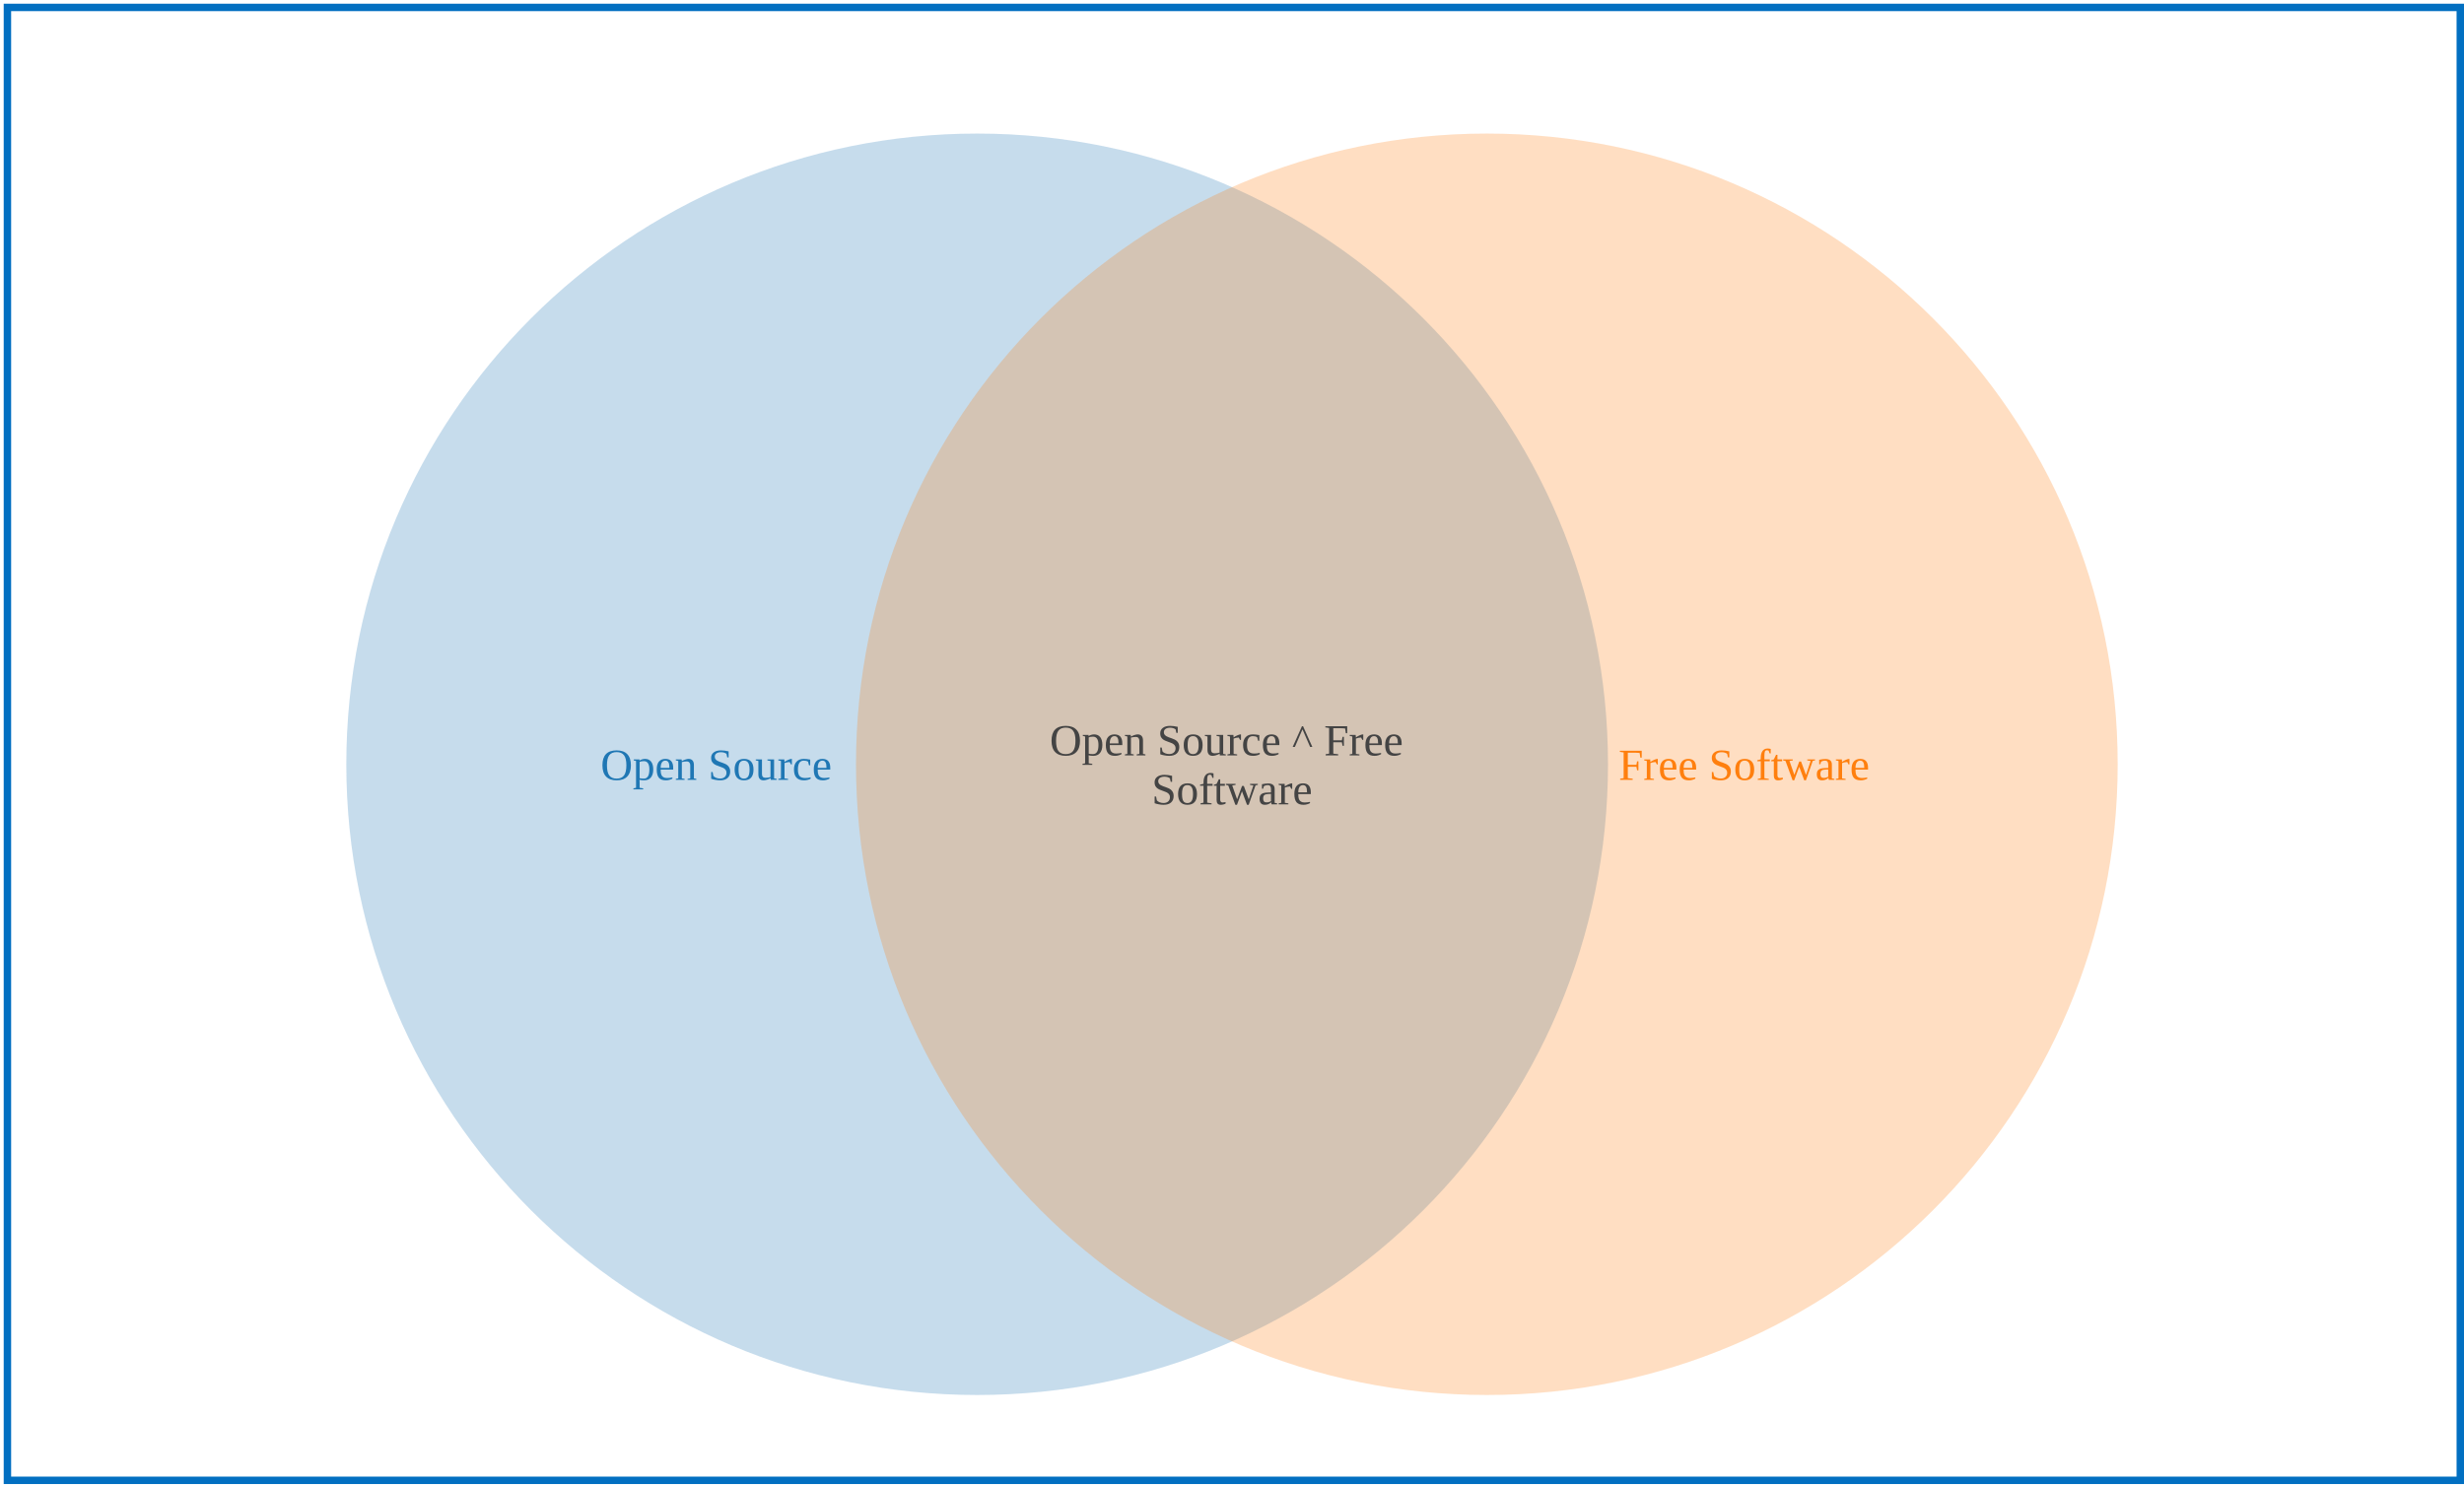
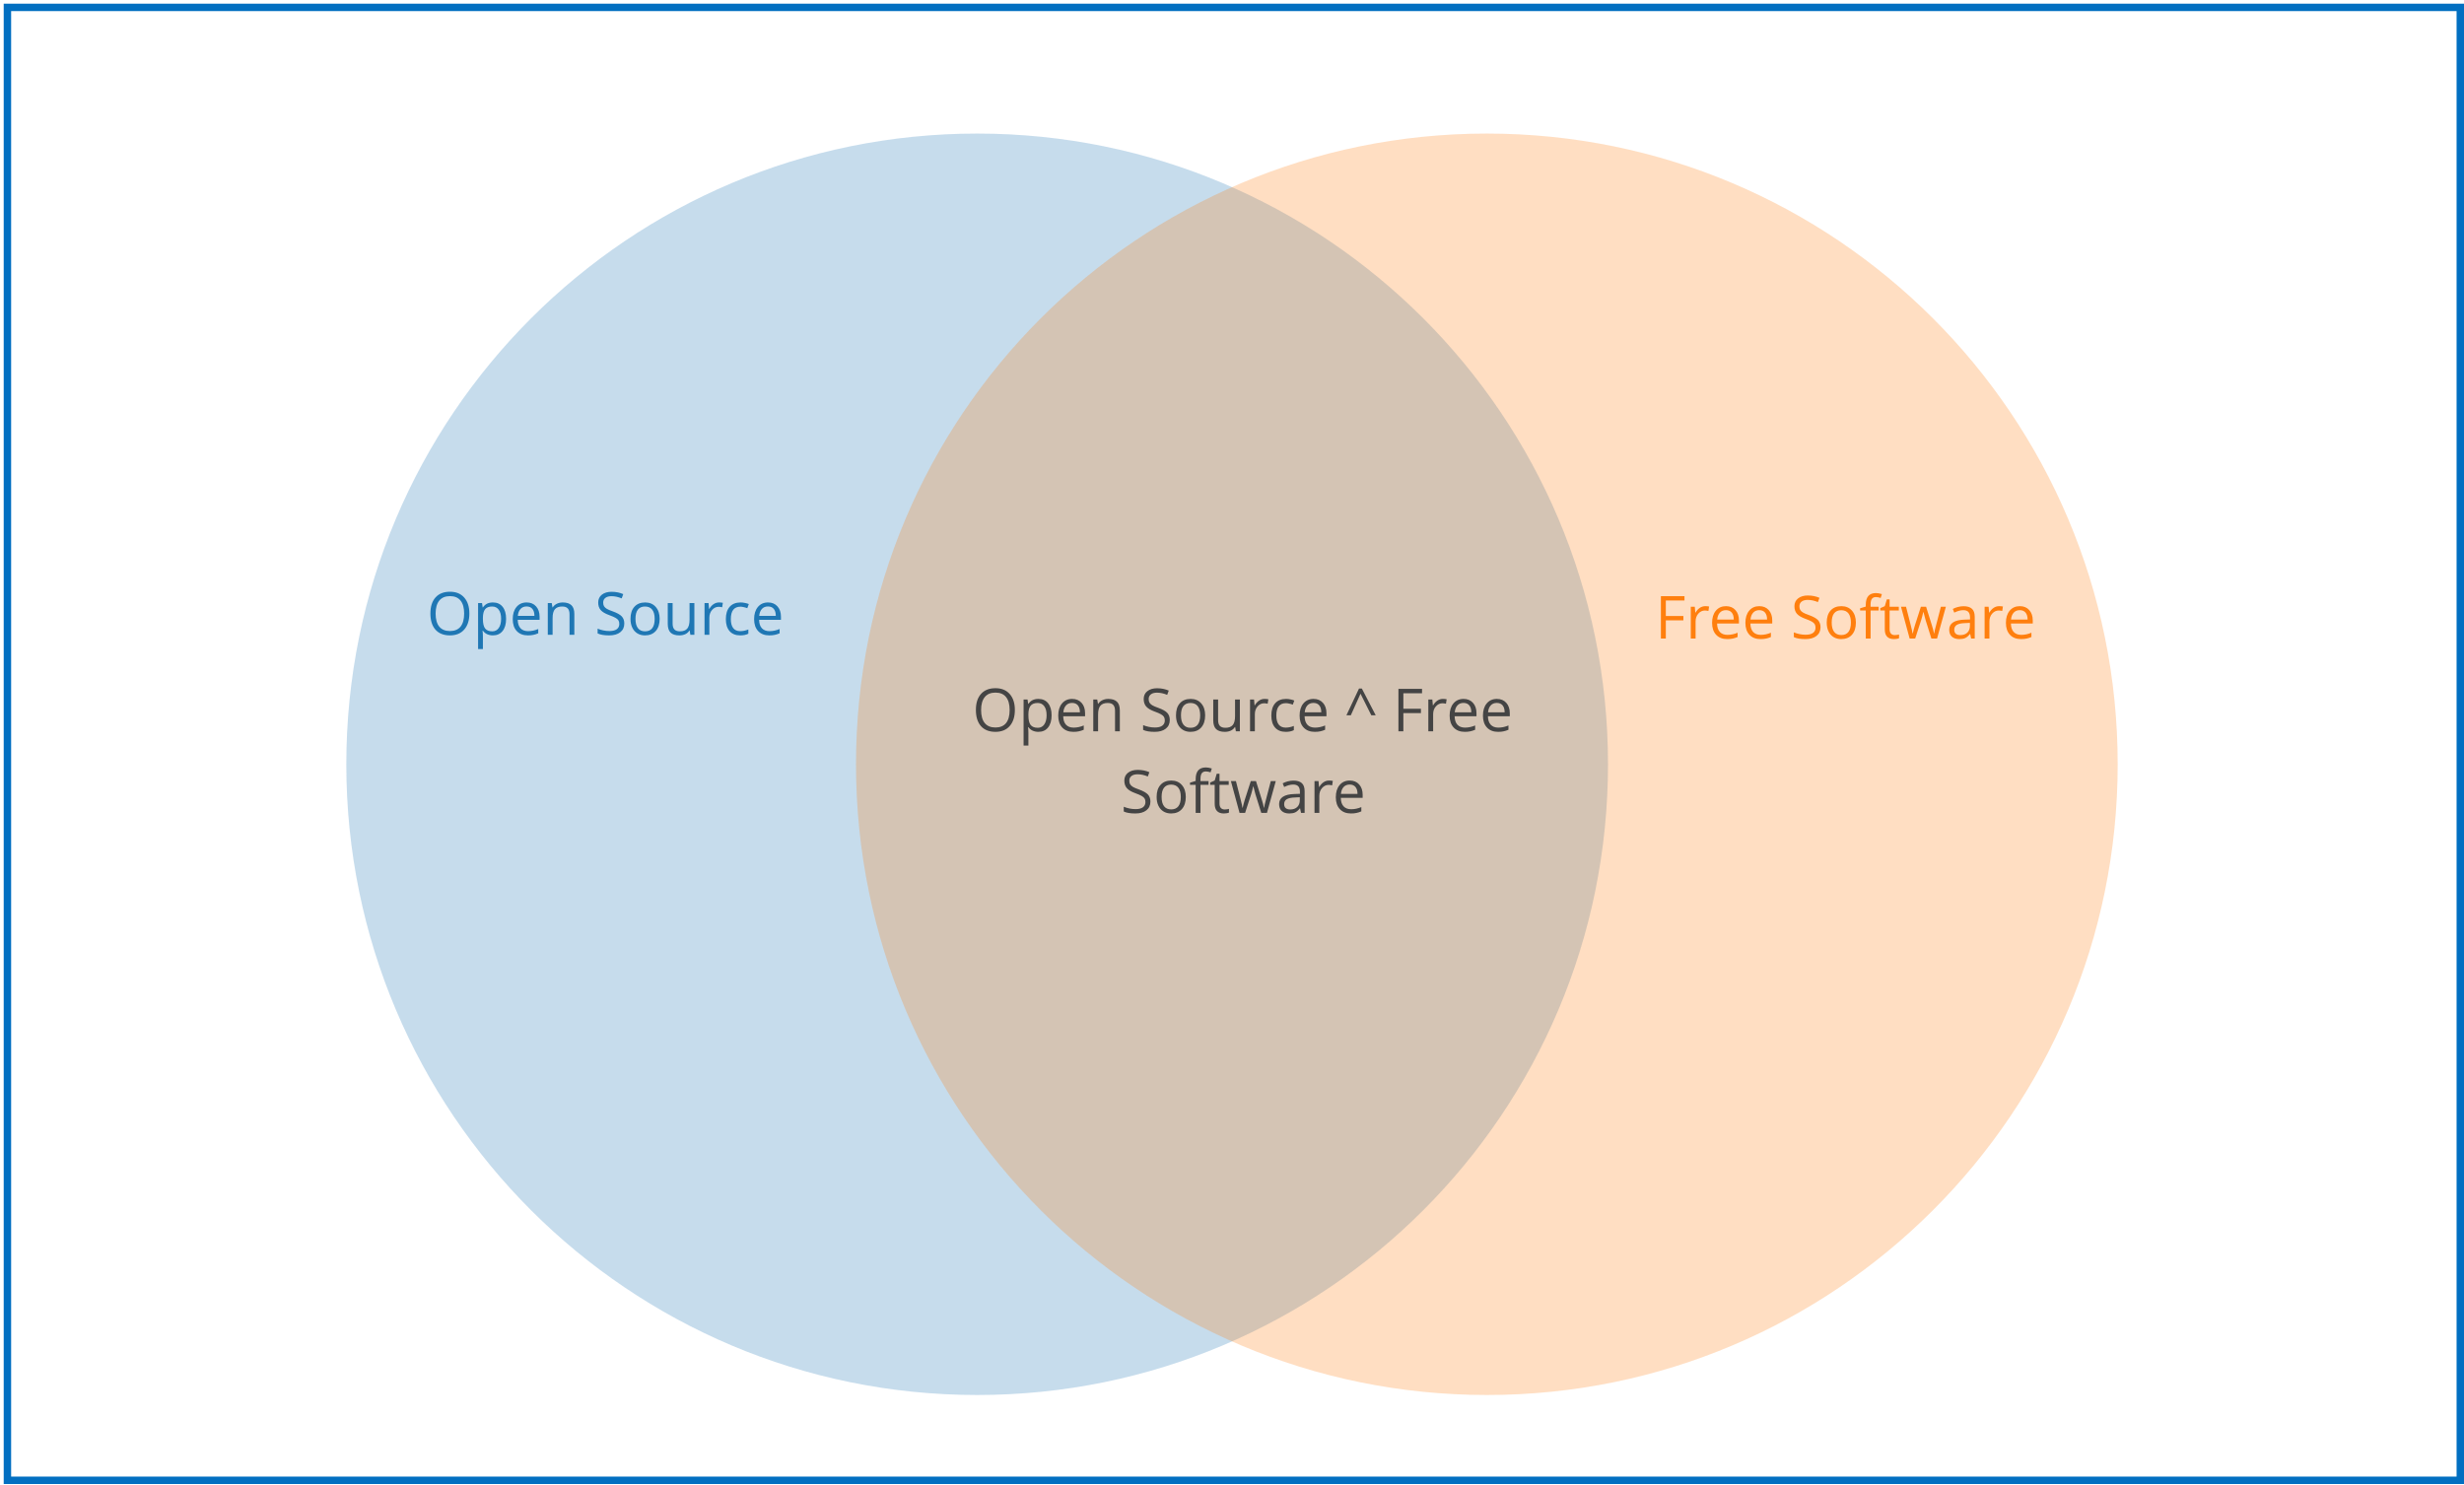
- <svg width="664" height="400">
-   <defs />
-   <rect x="2" y="2" width="661" height="397" fill="none" style="stroke: rgb(2, 111, 193); fill-opacity: 1; stroke-opacity: 1; stroke-width: 2;" />
-   <text style="font-size:10px;font-family:'Arial', sans-serif" fill="#000000" class="vennchart-title" x="332" y="5" />
-   <text style="font-size:10px;font-family:'Arial', sans-serif" fill="#000000" class="vennchart-subtitle" x="332" y="10" />
-   <g class="venn-area venn-circle venn-sets-0">
-     <path d="M 263.325 206 m -170 0 a 170 170 0 1 0 340 0 a 170 170 0 1 0 -340 0" style="fill-opacity: 0.25; fill: rgb(31, 119, 180); stroke-opacity: 0; stroke: red; stroke-width: 0;" />
-     <text text-anchor="middle" dy=".35em" x="193" y="206" style="fill: rgb(31, 119, 180);">
-       <tspan x="193" y="206" dy="0.35em">Open Source</tspan>
-     </text>
-   </g>
-   <g class="venn-area venn-circle venn-sets-1">
-     <path d="M 400.675 206 m -170 0 a 170 170 0 1 0 340 0 a 170 170 0 1 0 -340 0" style="fill-opacity: 0.25; fill: rgb(255, 127, 14); stroke-opacity: 0; stroke: red; stroke-width: 0;" />
-     <text text-anchor="middle" dy=".35em" x="470" y="206" style="fill: rgb(255, 127, 14);">
-       <tspan x="470" y="206" dy="0.35em">Free Software</tspan>
-     </text>
-   </g>
-   <g class="venn-area venn-intersection venn-sets-0_1">
-     <path d="M 332 361.511 A 170 170 0 0 1 332 50.489 A 170 170 0 0 1 332 361.511" style="fill-opacity: 0; stroke-opacity: 0; stroke: red; stroke-width: 0;" />
-     <text text-anchor="middle" dy=".35em" x="332" y="206" style="fill: rgb(68, 68, 68);">
-       <tspan x="332" y="206" dy="-0.2em">Open Source ^ Free</tspan>
-       <tspan x="332" y="206" dy="0.9em">Software</tspan>
-     </text>
+ <svg xmlns="http://www.w3.org/2000/svg" style="isolation:isolate" viewBox="0 0 664 400" width="664" height="400">
+   <defs>
+     <clipPath id="_clipPath_ooLsvCsDVHNQ1N6iIUcTjlfLnTqDCORp">
+       <rect width="664" height="400" />
+     </clipPath>
+   </defs>
+   <g clip-path="url(#_clipPath_ooLsvCsDVHNQ1N6iIUcTjlfLnTqDCORp)">
+     <rect x="2" y="2" width="661" height="397" transform="matrix(1,0,0,1,0,0)" fill="none" vector-effect="non-scaling-stroke" stroke-width="2" stroke="rgb(2,111,193)" stroke-opacity="100" stroke-linejoin="miter" stroke-linecap="butt" stroke-miterlimit="4" />
+     <g id="Group">
+       <path d=" M 93.325 206 C 93.325 299.888 169.436 376 263.325 376 C 357.213 376 433.325 299.888 433.325 206 C 433.325 112.112 357.213 36 263.325 36 C 169.436 36 93.325 112.112 93.325 206" fill="rgb(31,119,180)" fill-opacity="0.25" />
+       <g transform="matrix(1,0,0,1,115,154)">
+         <text transform="matrix(1,0,0,1,0,17.102)" style="font-family:&quot;Open Sans&quot;;font-weight:400;font-size:16px;font-style:normal;fill:#1F77B4;stroke:none;">Open Source</text>
+       </g>
+     </g>
+     <g id="Group">
+       <path d=" M 230.675 206 C 230.675 299.888 306.787 376 400.675 376 C 494.564 376 570.675 299.888 570.675 206 C 570.675 112.112 494.564 36 400.675 36 C 306.787 36 230.675 112.112 230.675 206" fill="rgb(255,127,14)" fill-opacity="0.25" />
+       <g transform="matrix(1,0,0,1,446,155)">
+         <text transform="matrix(1,0,0,1,0,17.102)" style="font-family:&quot;Open Sans&quot;;font-weight:400;font-size:16px;font-style:normal;fill:#FF7F0E;stroke:none;">Free Software</text>
+       </g>
+     </g>
+     <g id="Group">
+       <path d=" M 332 361.511 C 270.41 334.312 230.675 273.328 230.675 206 C 230.675 138.672 270.41 77.688 332 50.489 C 393.59 77.688 433.325 138.672 433.325 206 C 433.325 273.328 393.59 334.312 332 361.511" fill="none" />
+       <g transform="matrix(1,0,0,1,262,180)">
+         <text transform="matrix(1,0,0,1,0,17.102)" style="font-family:&quot;Open Sans&quot;;font-weight:400;font-size:16px;font-style:normal;fill:#444444;stroke:none;">Open Source ^ Free</text>
+       </g>
+       <g transform="matrix(1,0,0,1,302,202)">
+         <text transform="matrix(1,0,0,1,0,17.102)" style="font-family:&quot;Open Sans&quot;;font-weight:400;font-size:16px;font-style:normal;fill:#444444;stroke:none;">Software</text>
+       </g>
+     </g>
  </g>
</svg>
